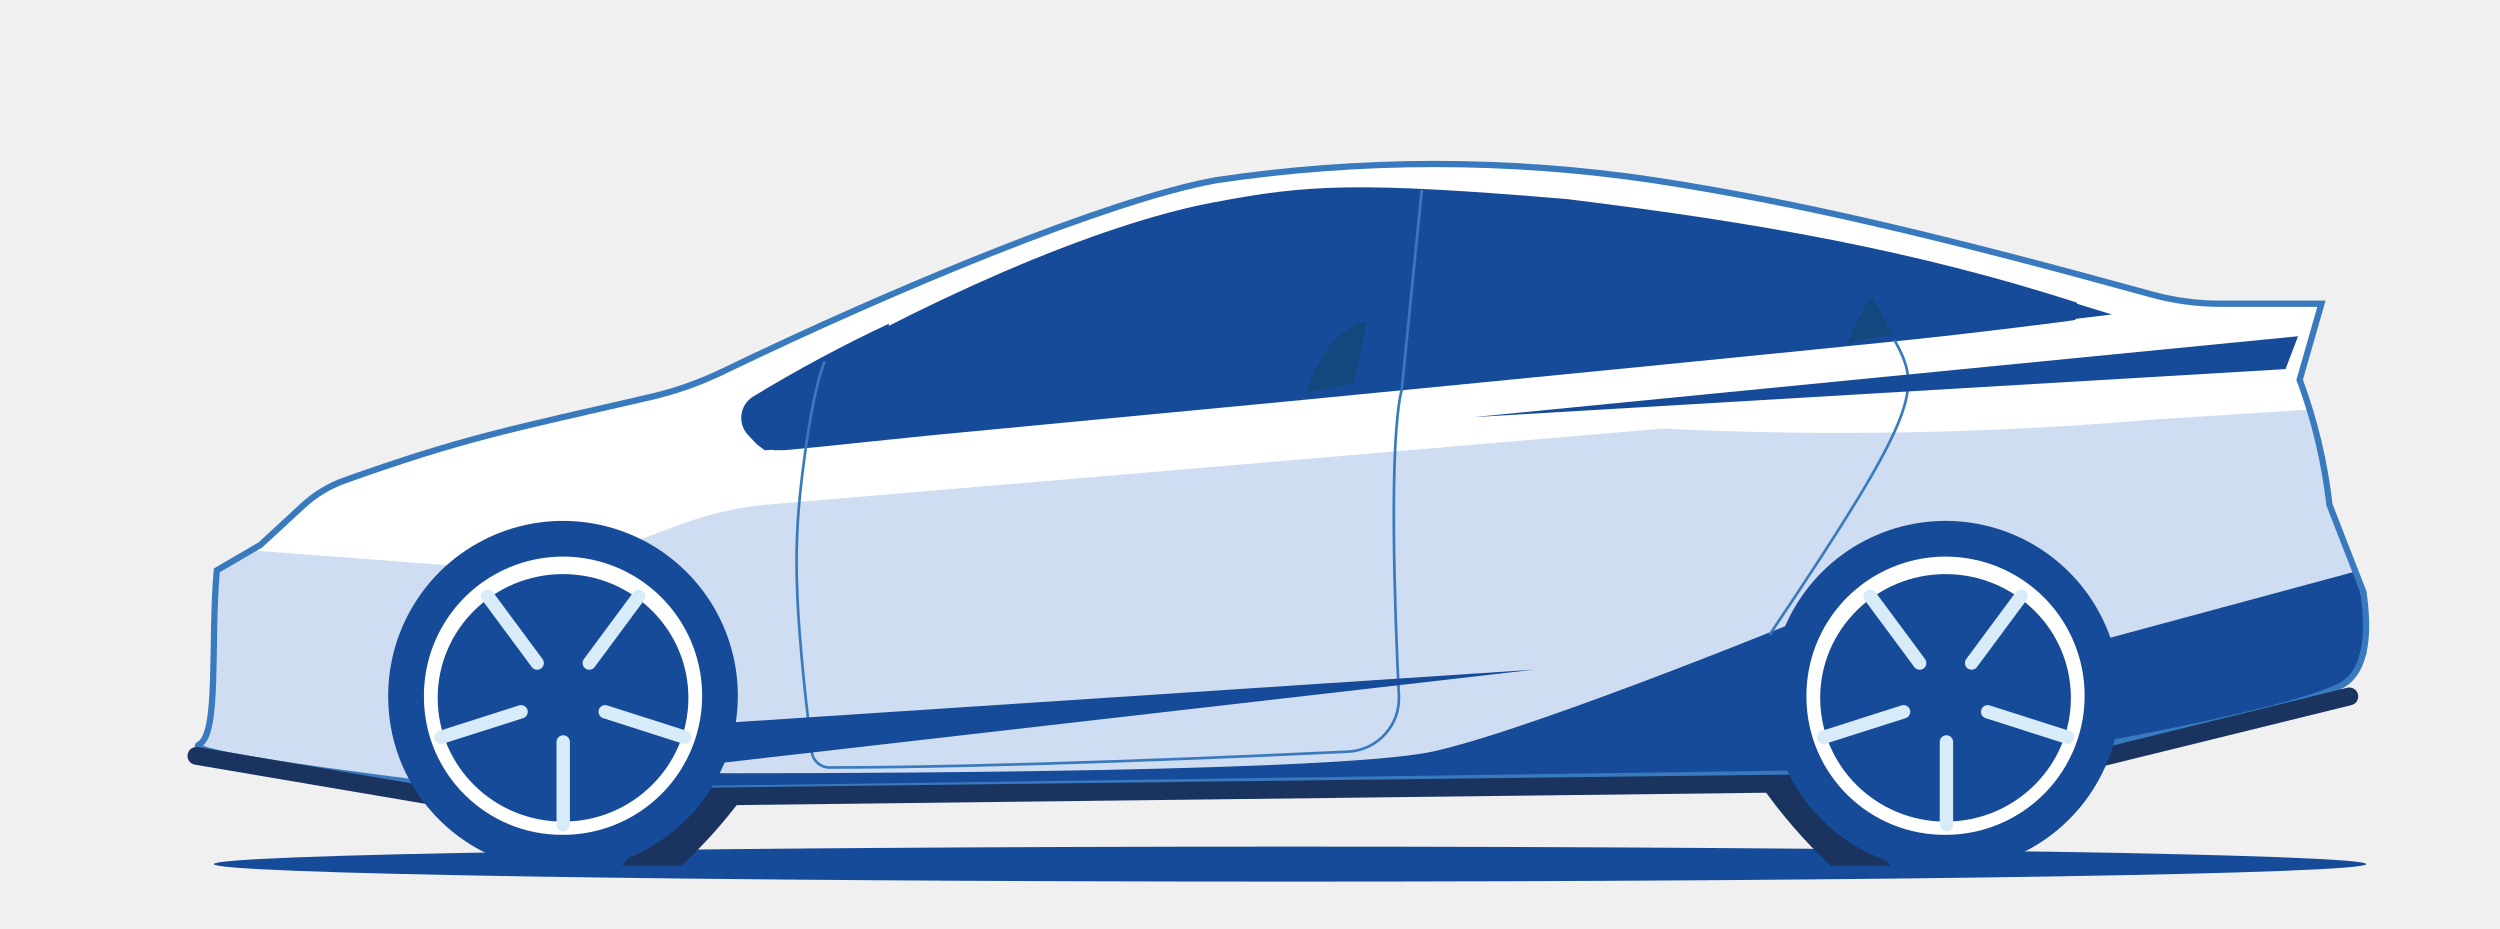
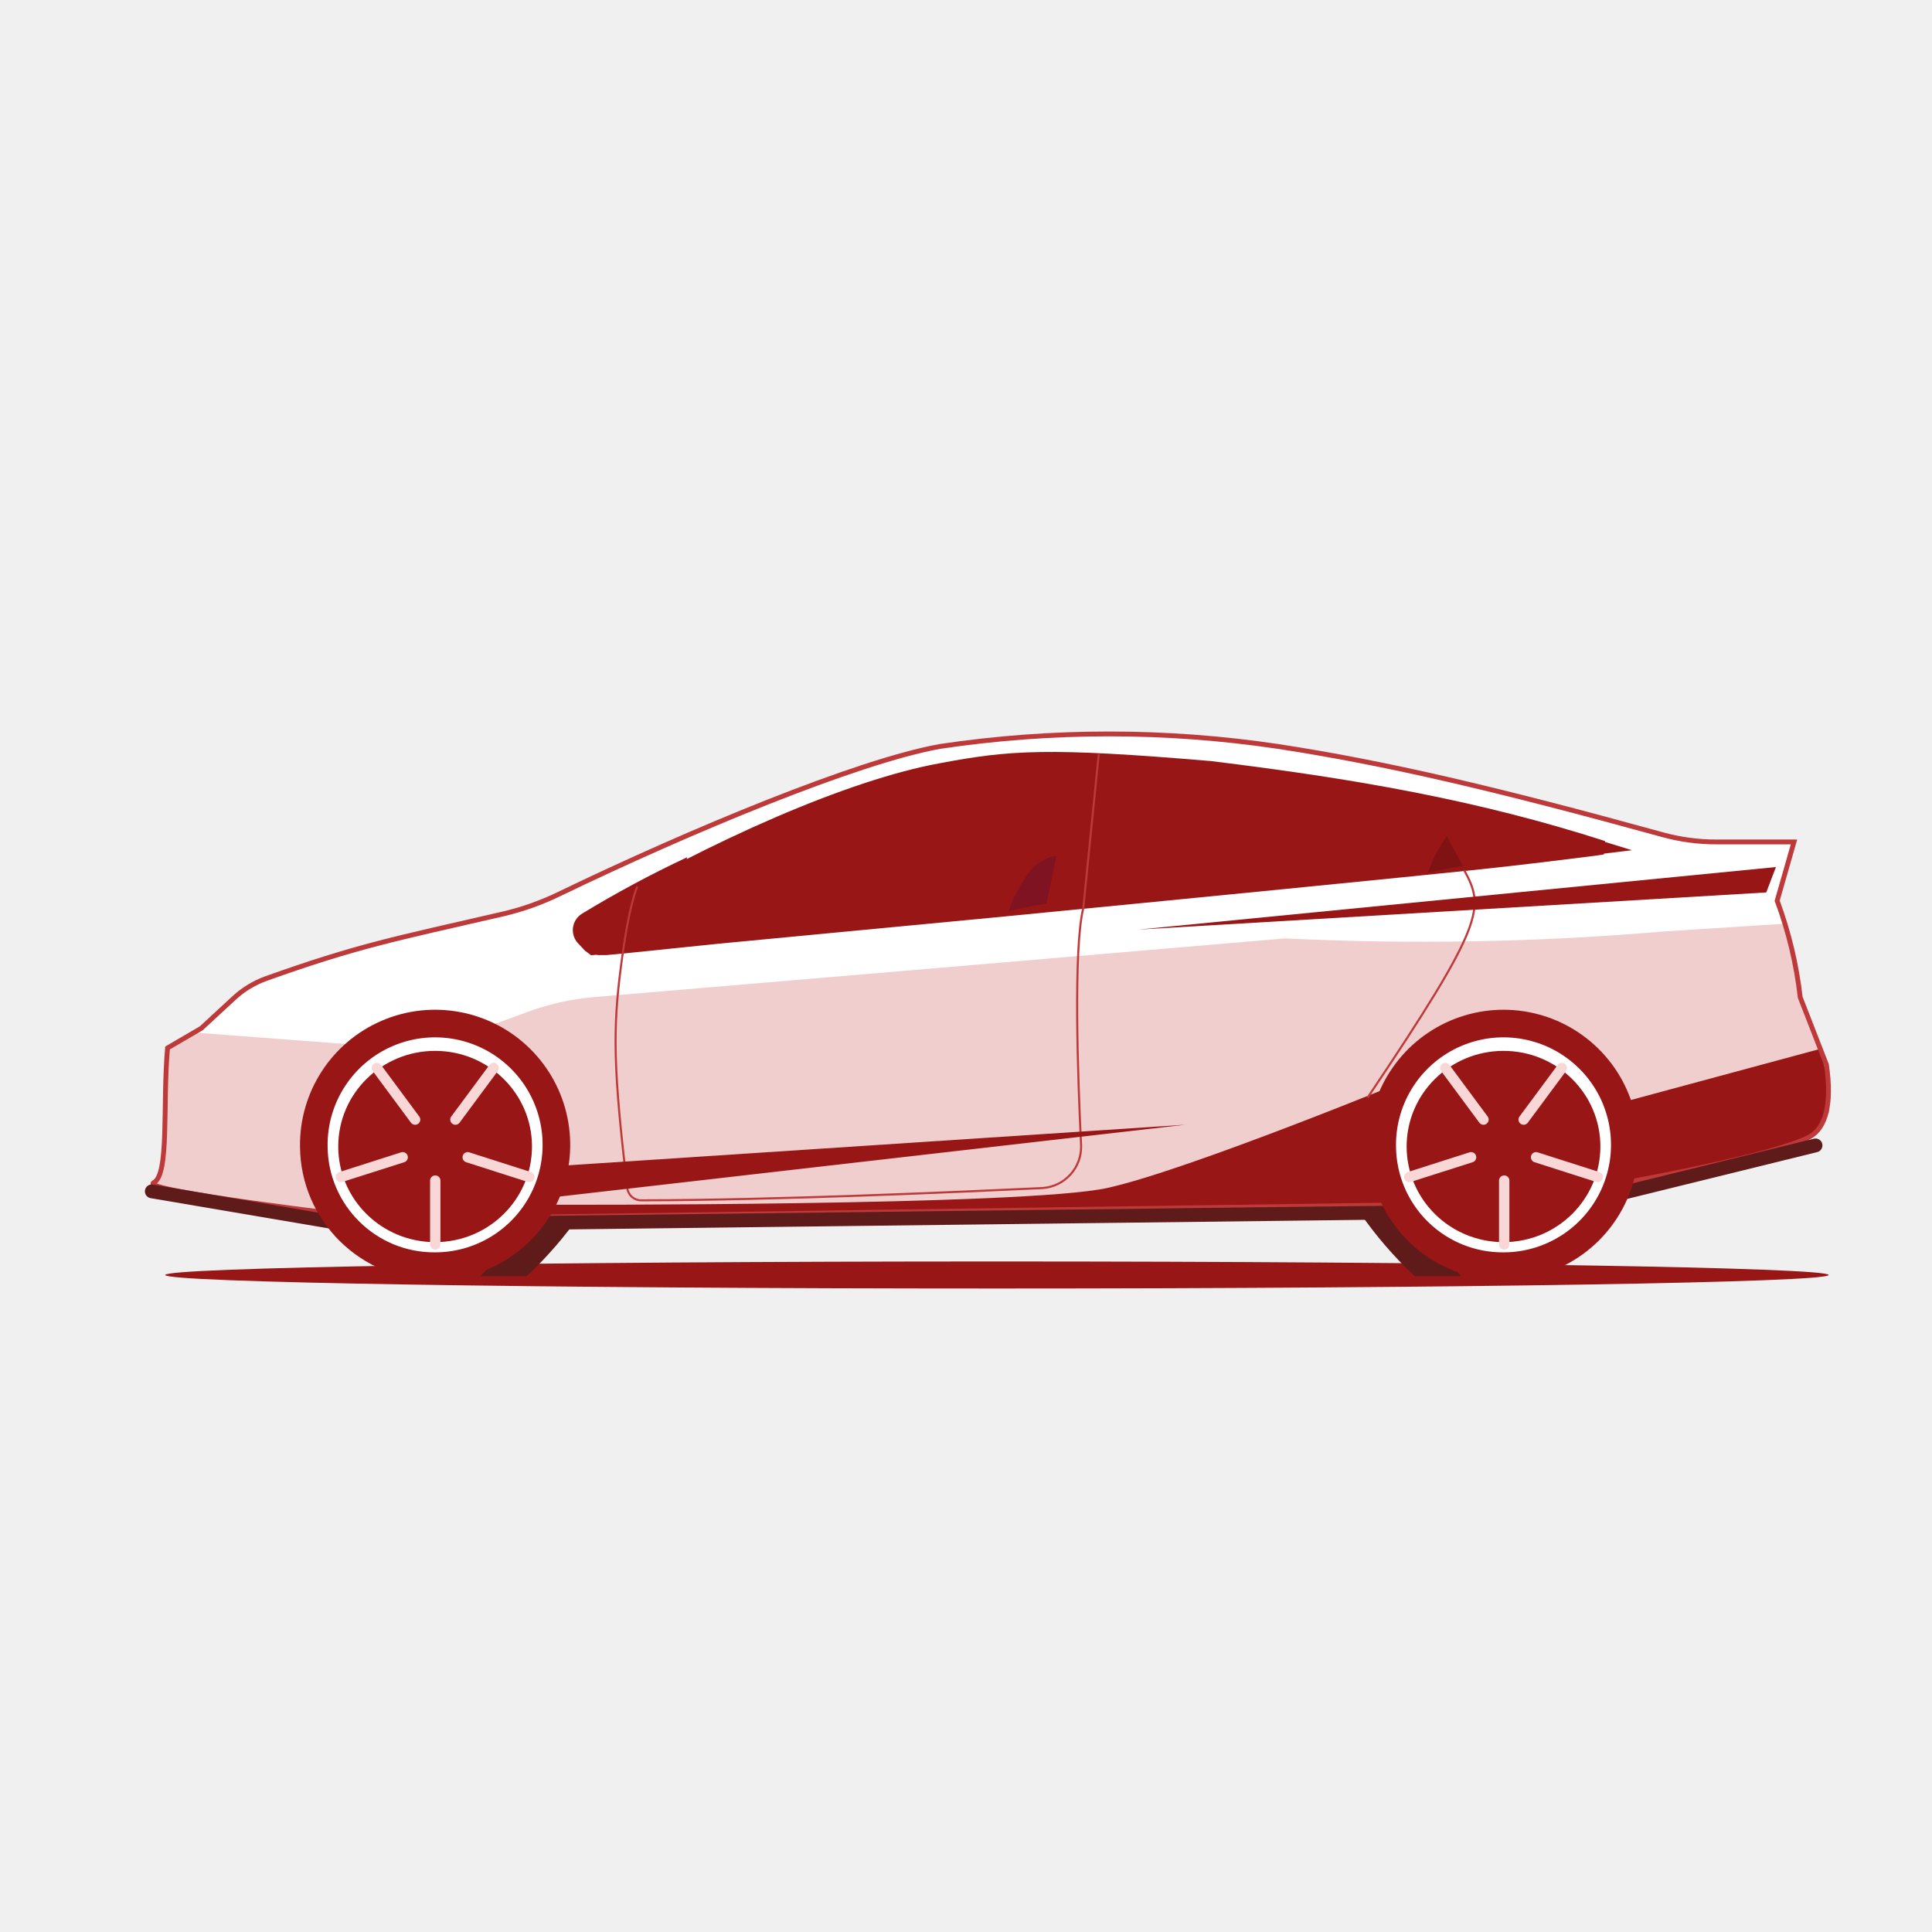
- <svg xmlns="http://www.w3.org/2000/svg" id="Layer_1" data-name="Layer 1" viewBox="0 0 140 52">
-   <defs>
-     <style>.cls-1,.cls-6{fill:#164b99;}.cls-2{fill:#1a345f;}.cls-10,.cls-3{fill:#fff;}.cls-4{fill:#ceddf1;}.cls-11,.cls-5,.cls-8,.cls-9{fill:none;}.cls-5,.cls-8{stroke:#397abe;}.cls-5{stroke-width:0.35px;}.cls-10,.cls-6{stroke:#164b99;}.cls-7{fill:#13487f;}.cls-8{stroke-width:0.15px;}.cls-9{stroke:#1a345f;stroke-linejoin:round;}.cls-11,.cls-9{stroke-linecap:round;}.cls-10{stroke-width:2px;}.cls-11{stroke:#d7ebf9;stroke-width:0.75px;}</style>
-   </defs>
-   <ellipse class="cls-1" cx="72.24" cy="48.39" rx="60.27" ry="0.98" />
-   <path class="cls-2" d="M38.17,48.47a28.15,28.15,0,0,0,4-4.64H38.84l-4,4.64Z" />
-   <path class="cls-2" d="M102.51,48.47a28.15,28.15,0,0,1-4-4.64h3.36l4,4.64Z" />
-   <path class="cls-3" d="M124.37,17h5.56l-1.16,4.26a29.71,29.71,0,0,1,1.67,7l1.9,4.88c.43,2.94-.1,4.55-1.14,5.18-2.31,1.38-13.52,3.38-13.52,3.38l-15.47,1.59-61.79.88H26.08S10,42.28,11.14,41.7s.64-5.62,1-9.76l2.45-1.43,2.37-2.19a6.83,6.83,0,0,1,2.32-1.41c6.62-2.36,9.13-2.83,17.25-4.7a19.46,19.46,0,0,0,4-1.43C50,16.21,62.11,11.17,68.11,10.09a83.21,83.21,0,0,1,24.5,0c7.84,1.2,15.84,3.08,27.81,6.38A14.59,14.59,0,0,0,124.37,17Z" />
-   <path class="cls-4" d="M120.38,23.51l8.84-.57s.55.5,1.22,5.2l1.9,4.88c.43,2.94-.1,4.55-1.14,5.18-2.31,1.38-13.52,3.38-13.52,3.38L102.9,43.42l-62.48.63H26.08L17,42.93l-5.77-1.09a16.35,16.35,0,0,0,.7-4.91,31.6,31.6,0,0,1,.25-5.11l1.91-1,13.16,1,5.54-.69a7.07,7.07,0,0,0,1.51-.36l3.95-1.45a18.49,18.49,0,0,1,4.82-1.07l22.69-1.92L93.13,24A203.49,203.49,0,0,0,120.38,23.51Z" />
-   <path class="cls-1" d="M39.89,43.3s34.42.1,40.37-1.22S102.6,34,102.6,34l14.1,2.11L131.92,32l.59,2.63v2l-1.47,2L116.7,42.08,101.64,43.3l-61.75.81Z" />
-   <path class="cls-5" d="M26.08,44.17S10,42.28,11.14,41.7s.64-5.62,1-9.76l2.45-1.43,2.37-2.19a6.83,6.83,0,0,1,2.32-1.41c6.62-2.36,9.13-2.83,17.25-4.7a19.46,19.46,0,0,0,4-1.43C50,16.21,62.11,11.17,68.11,10.09a83.21,83.21,0,0,1,24.5,0c7.84,1.2,15.84,3.08,27.81,6.38a14.59,14.59,0,0,0,4,.54H130l-1.22,4.26a29.71,29.71,0,0,1,1.67,7l1.9,4.88c.43,2.94-.1,4.55-1.14,5.18-2.31,1.38-13.52,3.38-13.52,3.38m-15.47,1.59-62.72.88" />
-   <path class="cls-6" d="M116.15,17.42c-9.05-2.91-17.8-4.47-28.43-5.77-11.79-1-14.52-.8-19.59.16C61.67,13,51.78,17.31,42.79,22.67a1,1,0,0,0,0,1.64l.67.4.46,0,1.76-.17L52,23.89,71.85,22c14.78-1.43,30.58-3,34.69-3.43s7-.81,8.95-1.05Z" />
-   <path class="cls-7" d="M73.12,22a32,32,0,0,1,6.48-.88,1.87,1.87,0,0,0,.15-1.53c-.21-1.05-2.53-1.94-3.81-1.4a3.7,3.7,0,0,0-.35.17,3.54,3.54,0,0,0-.78.57A9.75,9.75,0,0,0,73.12,22Z" />
-   <path class="cls-7" d="M73.12,22a32,32,0,0,1,6.48-.88,1.87,1.87,0,0,0,.15-1.53c-.21-1.05-2.53-1.94-3.81-1.4a3.7,3.7,0,0,0-.35.17,3.54,3.54,0,0,0-.78.57A9.75,9.75,0,0,0,73.12,22Z" />
-   <path class="cls-7" d="M73.12,22a32,32,0,0,1,6.48-.88,1.87,1.87,0,0,0,.15-1.53c-.21-1.05-2.53-1.94-3.81-1.4a3.7,3.7,0,0,0-.35.17,3.54,3.54,0,0,0-.78.57A9.75,9.75,0,0,0,73.12,22Z" />
-   <path class="cls-7" d="M103.49,19.23a32.18,32.18,0,0,1,6.49-.88,1.89,1.89,0,0,0,.15-1.54c-.21-1-2.53-1.94-3.81-1.4a2.91,2.91,0,0,0-.35.18,3.33,3.33,0,0,0-.78.57A9.8,9.8,0,0,0,103.49,19.23Z" />
-   <path class="cls-7" d="M103.49,19.23a32.18,32.18,0,0,1,6.49-.88,1.89,1.89,0,0,0,.15-1.54c-.21-1-2.53-1.94-3.81-1.4a2.91,2.91,0,0,0-.35.18,3.33,3.33,0,0,0-.78.57A9.8,9.8,0,0,0,103.49,19.23Z" />
-   <path class="cls-7" d="M103.49,19.23a32.18,32.18,0,0,1,6.49-.88,1.89,1.89,0,0,0,.15-1.54c-.21-1-2.53-1.94-3.81-1.4a2.91,2.91,0,0,0-.35.18,3.33,3.33,0,0,0-.78.57A9.8,9.8,0,0,0,103.49,19.23Z" />
-   <path class="cls-1" d="M49.79,18.12a79.72,79.72,0,0,0-7.65,4.11,1.4,1.4,0,0,0-.24,2.14l.49.52.44.33,5.75-.51Z" />
-   <path class="cls-1" d="M81.08,10.74h-3L75.72,22l4.86-.43Z" />
-   <path class="cls-1" d="M111.69,15.59l-8.5-2,3,5.48,12.07-1.46Z" />
-   <path class="cls-8" d="M79.62,10.64,78.5,21.8c-.73,2.93-.4,12.33-.16,17.18a3,3,0,0,1-2.79,3.11c-5.9.28-19.39.88-29.09.89a1,1,0,0,1-1-.86C44.44,33.45,44.4,30.59,45,26c.61-4.71,1.19-5.76,1.19-5.76m59.91-1.19c1.46,2.72,1.6,3.7-7,16.49" />
-   <path class="cls-1" d="M82.5,23.36l46.19-4.53-.7,1.84Z" />
-   <path class="cls-1" d="M85.91,37.5,40.49,42.71l-.06-2.22Z" />
-   <path class="cls-9" d="M131.56,39,117.8,42.39m-16.19,1.47-62.29.75M11,42.33l13.43,2.28" />
-   <path class="cls-10" d="M22.74,39.08a8.79,8.79,0,1,1,8.79,8.67A8.73,8.73,0,0,1,22.74,39.08Z" />
-   <ellipse class="cls-1" cx="31.53" cy="39.08" rx="7.02" ry="6.93" />
-   <path class="cls-11" d="M31.54,41.55v4.63" />
-   <path class="cls-11" d="M29.18,39.86,24.7,41.29" />
-   <path class="cls-11" d="M30.08,37.13l-2.77-3.74" />
-   <path class="cls-11" d="M33,37.13l2.77-3.74" />
-   <path class="cls-11" d="M33.89,39.86l4.47,1.43" />
-   <path class="cls-10" d="M100.16,39.08A8.79,8.79,0,1,1,109,47.75,8.73,8.73,0,0,1,100.16,39.08Z" />
-   <ellipse class="cls-1" cx="108.95" cy="39.08" rx="7.02" ry="6.93" />
-   <path class="cls-11" d="M109,41.55v4.63" />
-   <path class="cls-11" d="M106.6,39.86l-4.48,1.43" />
-   <path class="cls-11" d="M107.5,37.13l-2.77-3.74" />
-   <path class="cls-11" d="M110.41,37.13l2.77-3.74" />
-   <path class="cls-11" d="M111.31,39.86l4.47,1.43" />
+ <svg xmlns="http://www.w3.org/2000/svg" id="SvgjsSvg1137" width="288" height="288" version="1.1">
+   <defs id="SvgjsDefs1138" />
+   <g id="SvgjsG1139">
+     <svg viewBox="0 0 140 52" width="288" height="288">
+       <ellipse cx="72.24" cy="48.39" fill="#991616" rx="60.27" ry=".98" class="svgShape color164b99-0 selectable" />
+       <path fill="#5f1a1a" d="M38.17 48.47a28.15 28.15 0 004-4.64H38.84l-4 4.64zM102.51 48.47a28.15 28.15 0 01-4-4.64h3.36l4 4.64z" class="svgShape color1a345f-1 selectable" />
+       <path fill="#fff" d="M124.37,17h5.56l-1.16,4.26a29.71,29.71,0,0,1,1.67,7l1.9,4.88c.43,2.94-.1,4.55-1.14,5.18-2.31,1.38-13.52,3.38-13.52,3.38l-15.47,1.59-61.79.88H26.08S10,42.28,11.14,41.7s.64-5.62,1-9.76l2.45-1.43,2.37-2.19a6.83,6.83,0,0,1,2.32-1.41c6.62-2.36,9.13-2.83,17.25-4.7a19.46,19.46,0,0,0,4-1.43C50,16.21,62.11,11.17,68.11,10.09a83.21,83.21,0,0,1,24.5,0c7.84,1.2,15.84,3.08,27.81,6.38A14.59,14.59,0,0,0,124.37,17Z" class="svgShape colorffffff-2 selectable" />
+       <path fill="#f1cece" d="M120.38,23.51l8.84-.57s.55.5,1.22,5.2l1.9,4.88c.43,2.94-.1,4.55-1.14,5.18-2.31,1.38-13.52,3.38-13.52,3.38L102.9,43.42l-62.48.63H26.08L17,42.93l-5.77-1.09a16.35,16.35,0,0,0,.7-4.91,31.6,31.6,0,0,1,.25-5.11l1.91-1,13.16,1,5.54-.69a7.07,7.07,0,0,0,1.51-.36l3.95-1.45a18.49,18.49,0,0,1,4.82-1.07l22.69-1.92L93.13,24A203.49,203.49,0,0,0,120.38,23.51Z" class="svgShape colorceddf1-3 selectable" />
+       <path fill="#991616" d="M39.89,43.3s34.42.1,40.37-1.22S102.6,34,102.6,34l14.1,2.11L131.92,32l.59,2.63v2l-1.47,2L116.7,42.08,101.64,43.3l-61.75.81Z" class="svgShape color164b99-4 selectable" />
+       <path fill="none" stroke="#be3939" stroke-width=".35" d="M26.08,44.17S10,42.28,11.14,41.7s.64-5.62,1-9.76l2.45-1.43,2.37-2.19a6.83,6.83,0,0,1,2.32-1.41c6.62-2.36,9.13-2.83,17.25-4.7a19.46,19.46,0,0,0,4-1.43C50,16.21,62.11,11.17,68.11,10.09a83.21,83.21,0,0,1,24.5,0c7.84,1.2,15.84,3.08,27.81,6.38a14.59,14.59,0,0,0,4,.54H130l-1.22,4.26a29.71,29.71,0,0,1,1.67,7l1.9,4.88c.43,2.94-.1,4.55-1.14,5.18-2.31,1.38-13.52,3.38-13.52,3.38m-15.47,1.59-62.72.88" class="svgStroke colorStroke397abe-5 selectable" />
+       <path fill="#991616" stroke="#991616" d="M116.15,17.42c-9.05-2.91-17.8-4.47-28.43-5.77-11.79-1-14.52-.8-19.59.16C61.67,13,51.78,17.31,42.79,22.67a1,1,0,0,0,0,1.64l.67.4.46,0,1.76-.17L52,23.89,71.85,22c14.78-1.43,30.58-3,34.69-3.43s7-.81,8.95-1.05Z" class="svgShape color164b99-6 svgStroke colorStroke164b99-6 selectable" />
+       <path fill="#7f1313" d="M73.12,22a32,32,0,0,1,6.48-.88,1.87,1.87,0,0,0,.15-1.53c-.21-1.05-2.53-1.94-3.81-1.4a3.7,3.7,0,0,0-.35.17,3.54,3.54,0,0,0-.78.57A9.75,9.75,0,0,0,73.12,22Z" class="svgShape color13487f-7 selectable" />
+       <path fill="#7f1313" d="M73.12,22a32,32,0,0,1,6.48-.88,1.87,1.87,0,0,0,.15-1.53c-.21-1.05-2.53-1.94-3.81-1.4a3.7,3.7,0,0,0-.35.17,3.54,3.54,0,0,0-.78.57A9.75,9.75,0,0,0,73.12,22Z" class="svgShape color13487f-8 selectable" />
+       <path fill="#7f1321" d="M73.12 22a32 32 0 016.48-.88 1.87 1.87 0 00.15-1.53c-.21-1.05-2.53-1.94-3.81-1.4a3.7 3.7 0 00-.35.17 3.54 3.54 0 00-.78.57A9.75 9.75 0 0073.12 22zM103.49 19.23a32.18 32.18 0 016.49-.88 1.89 1.89 0 00.15-1.54c-.21-1-2.53-1.94-3.81-1.4a2.91 2.91 0 00-.35.18 3.33 3.33 0 00-.78.57A9.8 9.8 0 00103.49 19.23z" class="svgShape color13487f-9 selectable" />
+       <path fill="#7f1313" d="M103.49,19.23a32.18,32.18,0,0,1,6.49-.88,1.89,1.89,0,0,0,.15-1.54c-.21-1-2.53-1.94-3.81-1.4a2.91,2.91,0,0,0-.35.18,3.33,3.33,0,0,0-.78.57A9.8,9.8,0,0,0,103.49,19.23Z" class="svgShape color13487f-10 selectable" />
+       <path fill="#7f1313" d="M103.49,19.23a32.18,32.18,0,0,1,6.49-.88,1.89,1.89,0,0,0,.15-1.54c-.21-1-2.53-1.94-3.81-1.4a2.91,2.91,0,0,0-.35.18,3.33,3.33,0,0,0-.78.57A9.8,9.8,0,0,0,103.49,19.23Z" class="svgShape color13487f-11 selectable" />
+       <path fill="#991616" d="M49.79 18.12a79.72 79.72 0 00-7.65 4.11 1.4 1.4 0 00-.24 2.14l.49.52.44.33 5.75-.51zM81.08 10.74h-3L75.72 22l4.86-.43zM111.69 15.59l-8.5-2 3 5.48 12.07-1.46z" class="svgShape color164b99-12 selectable" />
+       <path fill="none" stroke="#be3939" stroke-width=".15" d="M79.62,10.64,78.5,21.8c-.73,2.93-.4,12.33-.16,17.18a3,3,0,0,1-2.79,3.11c-5.9.28-19.39.88-29.09.89a1,1,0,0,1-1-.86C44.44,33.45,44.4,30.59,45,26c.61-4.71,1.19-5.76,1.19-5.76m59.91-1.19c1.46,2.72,1.6,3.7-7,16.49" class="svgStroke colorStroke397abe-13 selectable" />
+       <path fill="#991616" d="M82.5 23.36l46.19-4.53-.7 1.84zM85.91 37.5L40.49 42.71l-.06-2.22z" class="svgShape color164b99-14 selectable" />
+       <path fill="none" stroke="#5f1a1a" stroke-linecap="round" stroke-linejoin="round" d="M131.56,39,117.8,42.39m-16.19,1.47-62.29.75M11,42.33l13.43,2.28" class="svgStroke colorStroke1a345f-15 selectable" />
+       <path fill="#fff" stroke="#991616" stroke-width="2" d="M22.74,39.08a8.79,8.79,0,1,1,8.79,8.67A8.73,8.73,0,0,1,22.74,39.08Z" class="svgShape colorffffff-16 svgStroke colorStroke164b99-16 selectable" />
+       <ellipse cx="31.53" cy="39.08" fill="#991616" rx="7.02" ry="6.93" class="svgShape color164b99-17 selectable" />
+       <path fill="none" stroke="#f9d7d7" stroke-linecap="round" stroke-width=".75" d="M31.54 41.55v4.63M29.18 39.86L24.7 41.29M30.08 37.13l-2.77-3.74M33 37.13l2.77-3.74M33.89 39.86l4.47 1.43" class="svgStroke colorStroked7ebf9-18 selectable" />
+       <path fill="#fff" stroke="#991616" stroke-width="2" d="M100.16,39.08A8.79,8.79,0,1,1,109,47.75,8.73,8.73,0,0,1,100.16,39.08Z" class="svgShape colorffffff-19 svgStroke colorStroke164b99-19 selectable" />
+       <ellipse cx="108.95" cy="39.08" fill="#991616" rx="7.02" ry="6.93" class="svgShape color164b99-20 selectable" />
+       <path fill="none" stroke="#f9d7d7" stroke-linecap="round" stroke-width=".75" d="M109 41.55v4.63M106.6 39.86l-4.48 1.43M107.5 37.13l-2.77-3.74M110.41 37.13l2.77-3.74M111.31 39.86l4.47 1.43" class="svgStroke colorStroked7ebf9-21 selectable" />
+     </svg>
+   </g>
</svg>
